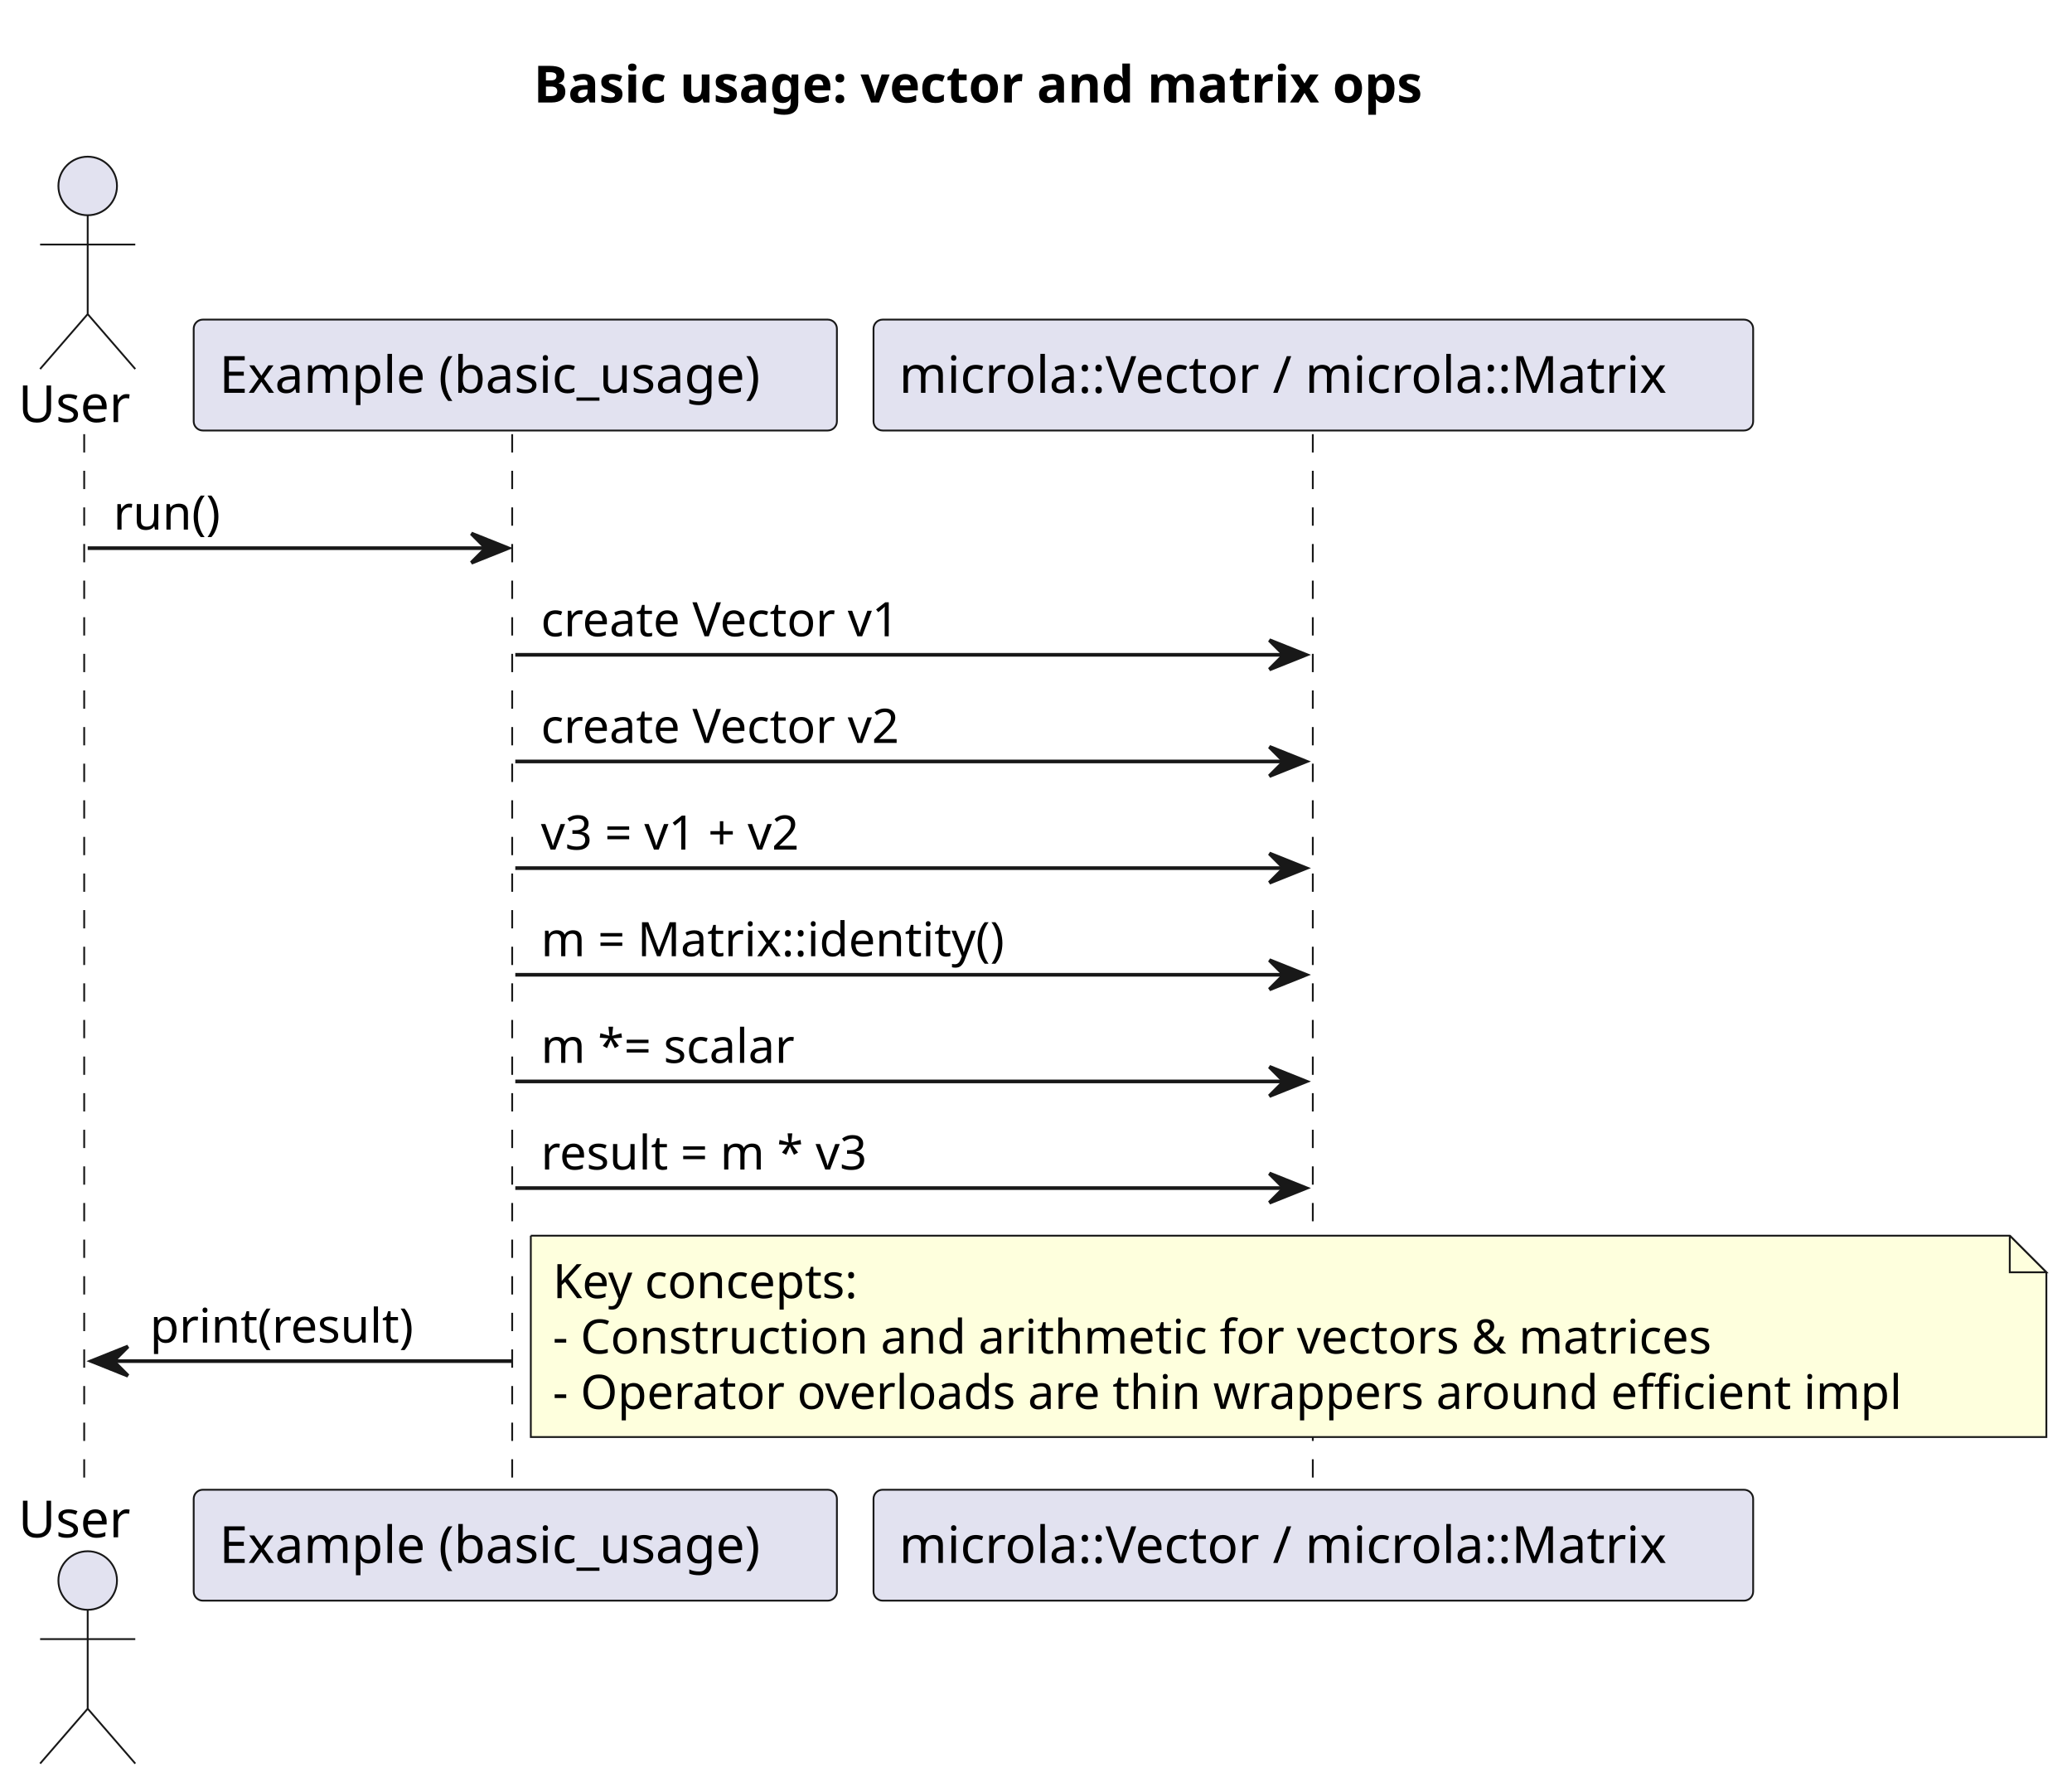
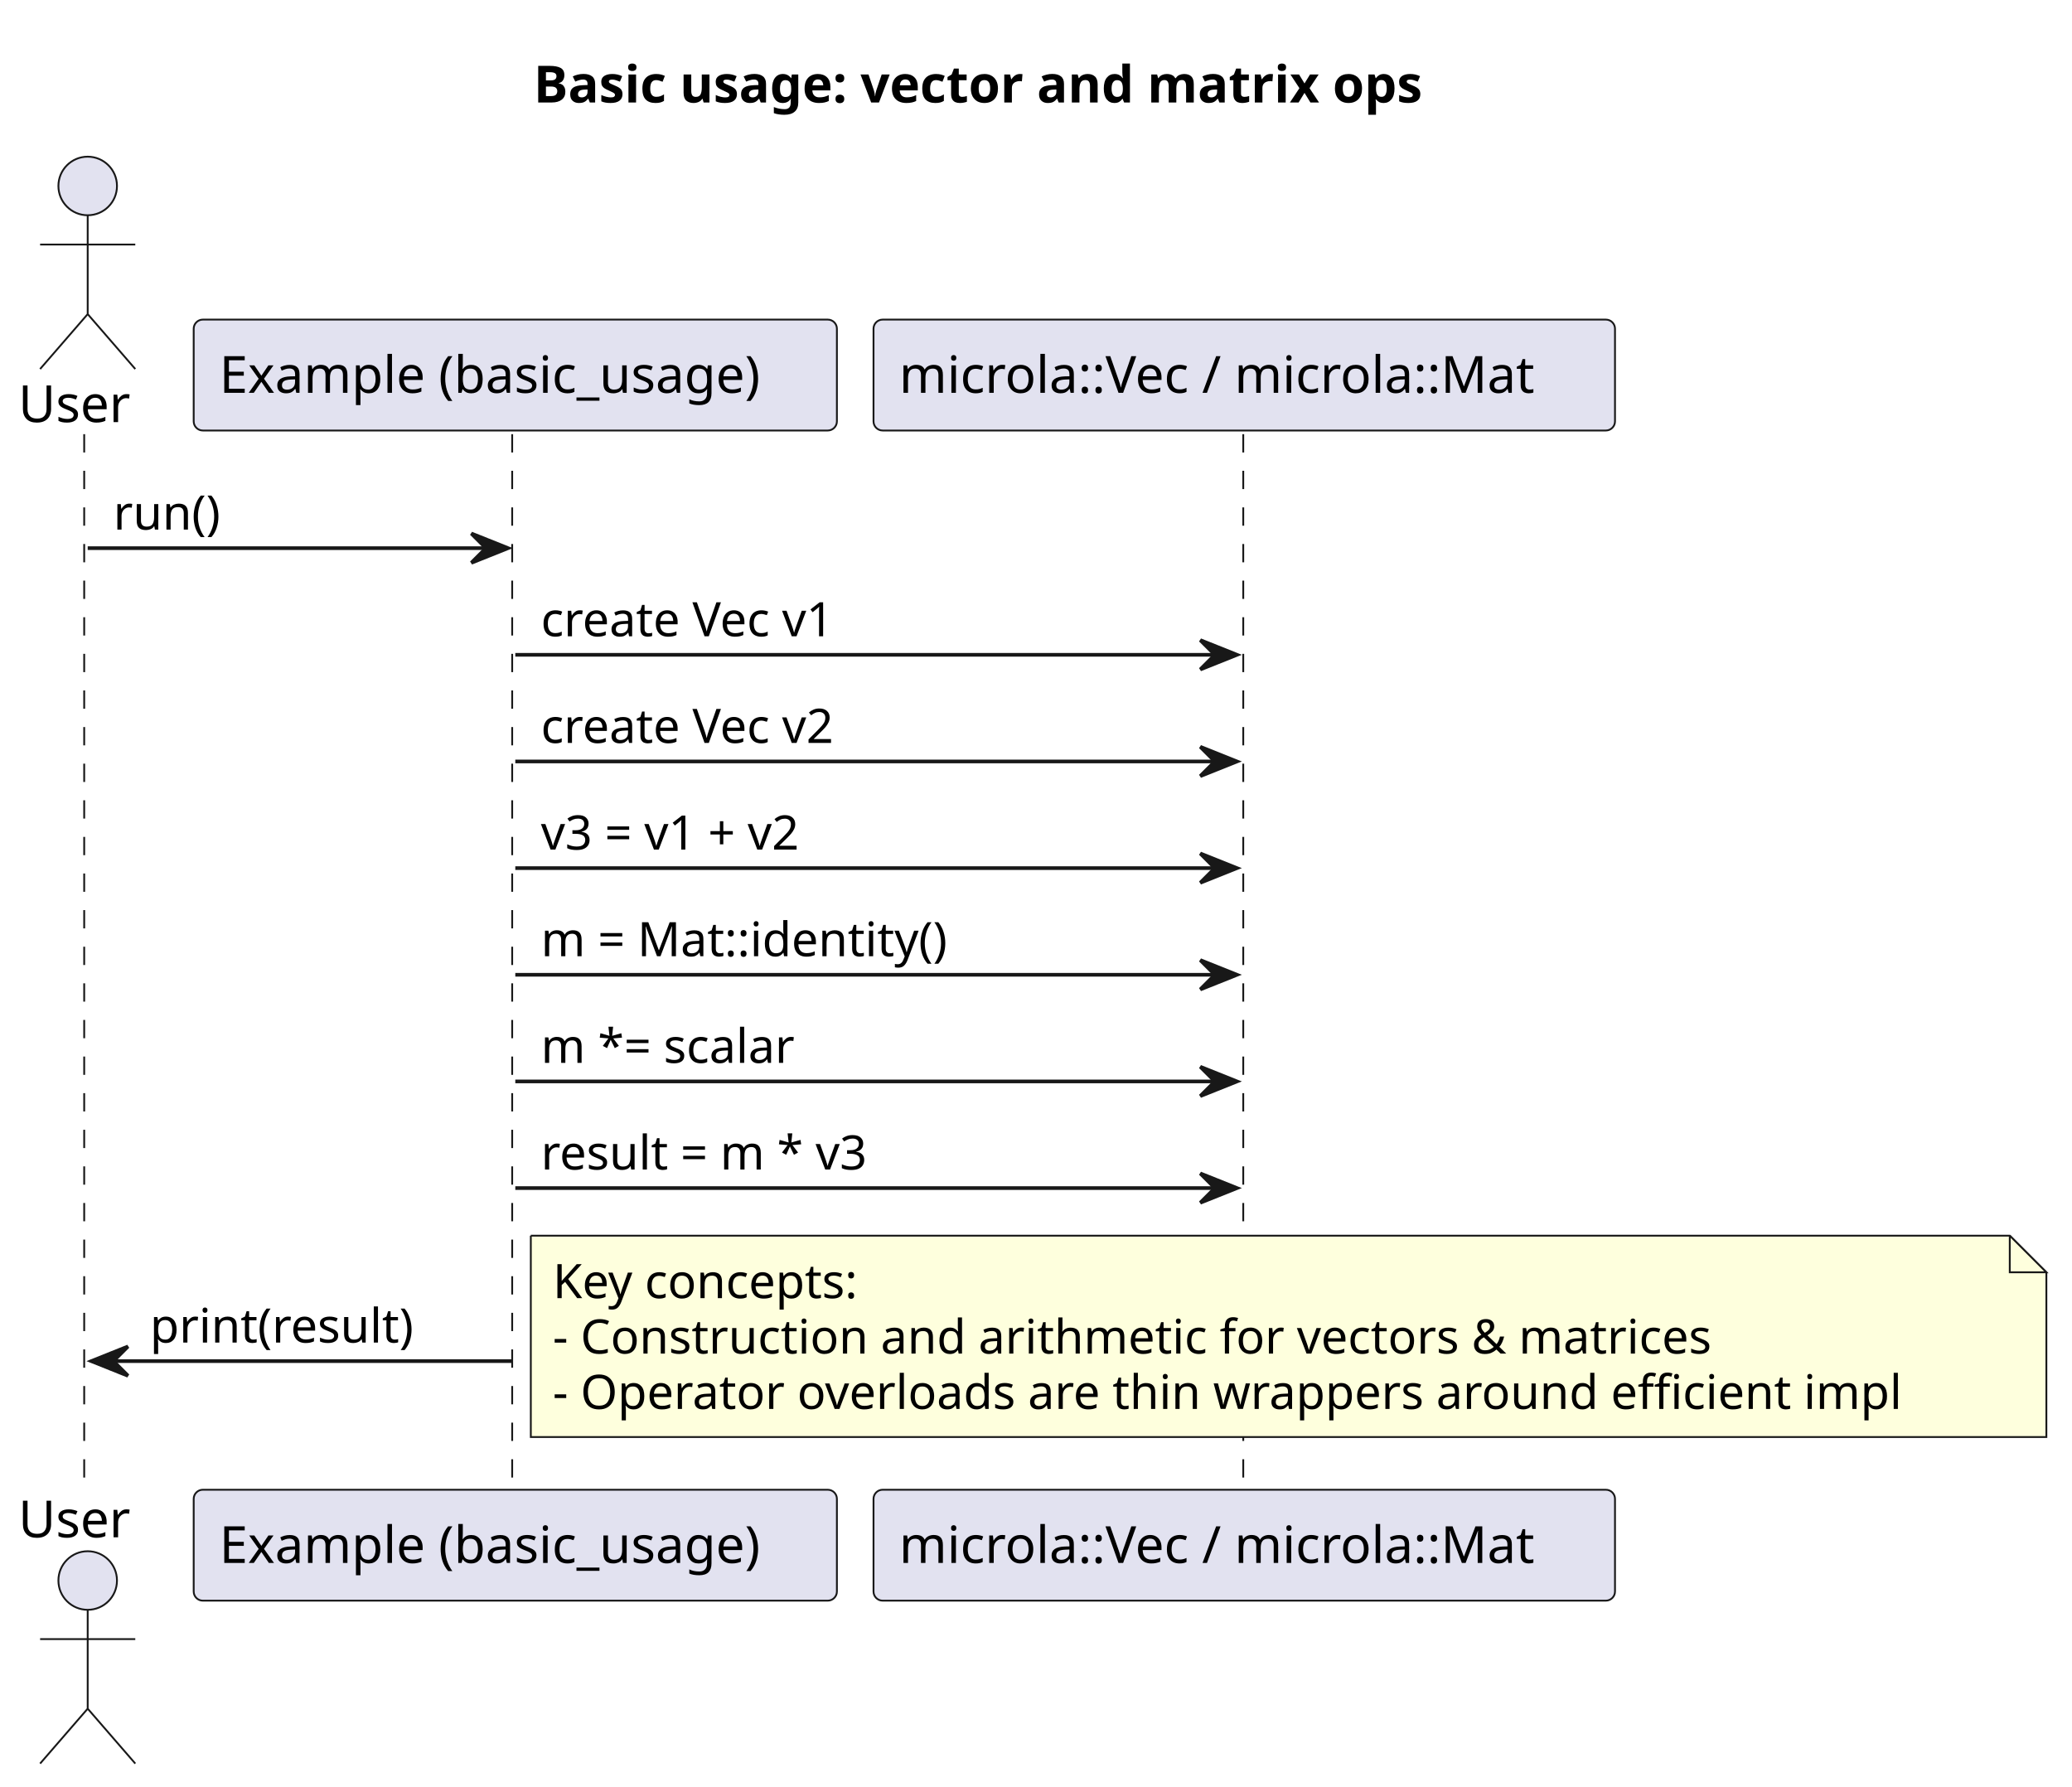
<svg xmlns="http://www.w3.org/2000/svg" contentStyleType="text/css" data-diagram-type="SEQUENCE" height="488px" preserveAspectRatio="none" style="width:566px;height:488px;background:#FFFFFF;" version="1.1" viewBox="0 0 566 488" width="566px" zoomAndPan="magnify">
  <defs />
  <g>
    <text fill="#000000" font-family="sans-serif" font-size="14" font-weight="bold" lengthAdjust="spacing" textLength="277.785" x="145.756" y="27.995">Basic usage: vector and matrix ops</text>
    <g>
      <rect fill="#000000" fill-opacity="0" height="289.328" width="8" x="19.955" y="118.594" />
      <line style="stroke:#181818;stroke-width:0.5;stroke-dasharray:5,5;" x1="23" x2="23" y1="118.594" y2="407.922" />
    </g>
    <g>
      <rect fill="#000000" fill-opacity="0" height="289.328" width="8" x="136.762" y="118.594" />
      <line style="stroke:#181818;stroke-width:0.5;stroke-dasharray:5,5;" x1="139.91" x2="139.91" y1="118.594" y2="407.922" />
    </g>
    <g>
-       <rect fill="#000000" fill-opacity="0" height="289.328" width="8" x="354.759" y="118.594" />
-       <line style="stroke:#181818;stroke-width:0.5;stroke-dasharray:5,5;" x1="358.614" x2="358.614" y1="118.594" y2="407.922" />
+       <rect fill="#000000" fill-opacity="0" height="289.328" width="8" x="335.889" y="118.594" />
+       <line style="stroke:#181818;stroke-width:0.5;stroke-dasharray:5,5;" x1="339.614" x2="339.614" y1="118.594" y2="407.922" />
    </g>
    <g class="participant participant-head" data-participant="Main">
      <text fill="#000000" font-family="sans-serif" font-size="14" lengthAdjust="spacing" textLength="31.91" x="5" y="115.292">User</text>
      <ellipse cx="23.955" cy="50.797" fill="#E2E2F0" rx="8" ry="8" style="stroke:#181818;stroke-width:0.5;" />
      <path d="M23.955,58.797 L23.955,85.797 M10.955,66.797 L36.955,66.797 M23.955,85.797 L10.955,100.797 M23.955,85.797 L36.955,100.797" fill="none" style="stroke:#181818;stroke-width:0.5;" />
    </g>
    <g class="participant participant-tail" data-participant="Main">
      <text fill="#000000" font-family="sans-serif" font-size="14" lengthAdjust="spacing" textLength="31.91" x="5" y="419.917">User</text>
      <ellipse cx="23.955" cy="431.719" fill="#E2E2F0" rx="8" ry="8" style="stroke:#181818;stroke-width:0.5;" />
      <path d="M23.955,439.719 L23.955,466.719 M10.955,447.719 L36.955,447.719 M23.955,466.719 L10.955,481.719 M23.955,466.719 L36.955,481.719" fill="none" style="stroke:#181818;stroke-width:0.5;" />
    </g>
    <g class="participant participant-head" data-participant="Example">
      <rect fill="#E2E2F0" height="30.297" rx="2.5" ry="2.5" style="stroke:#181818;stroke-width:0.5;" width="175.704" x="52.91" y="87.297" />
      <text fill="#000000" font-family="sans-serif" font-size="14" lengthAdjust="spacing" textLength="161.704" x="59.91" y="107.292">Example (basic_usage)</text>
    </g>
    <g class="participant participant-tail" data-participant="Example">
      <rect fill="#E2E2F0" height="30.297" rx="2.5" ry="2.5" style="stroke:#181818;stroke-width:0.5;" width="175.704" x="52.91" y="406.922" />
      <text fill="#000000" font-family="sans-serif" font-size="14" lengthAdjust="spacing" textLength="161.704" x="59.91" y="426.917">Example (basic_usage)</text>
    </g>
    <g class="participant participant-head" data-participant="Microla">
-       <rect fill="#E2E2F0" height="30.297" rx="2.5" ry="2.5" style="stroke:#181818;stroke-width:0.5;" width="240.29" x="238.614" y="87.297" />
-       <text fill="#000000" font-family="sans-serif" font-size="14" lengthAdjust="spacing" textLength="226.29" x="245.614" y="107.292">microla::Vector / microla::Matrix</text>
+       <rect fill="#E2E2F0" height="30.297" rx="2.5" ry="2.5" style="stroke:#181818;stroke-width:0.5;" width="202.549" x="238.614" y="87.297" />
+       <text fill="#000000" font-family="sans-serif" font-size="14" lengthAdjust="spacing" textLength="188.549" x="245.614" y="107.292">microla::Vec / microla::Mat</text>
    </g>
    <g class="participant participant-tail" data-participant="Microla">
-       <rect fill="#E2E2F0" height="30.297" rx="2.5" ry="2.5" style="stroke:#181818;stroke-width:0.5;" width="240.29" x="238.614" y="406.922" />
-       <text fill="#000000" font-family="sans-serif" font-size="14" lengthAdjust="spacing" textLength="226.29" x="245.614" y="426.917">microla::Vector / microla::Matrix</text>
+       <rect fill="#E2E2F0" height="30.297" rx="2.5" ry="2.5" style="stroke:#181818;stroke-width:0.5;" width="202.549" x="238.614" y="406.922" />
+       <text fill="#000000" font-family="sans-serif" font-size="14" lengthAdjust="spacing" textLength="188.549" x="245.614" y="426.917">microla::Vec / microla::Mat</text>
    </g>
    <g class="message" data-participant-1="Main" data-participant-2="Example">
      <polygon fill="#181818" points="128.762,145.727,138.762,149.727,128.762,153.727,132.762,149.727" style="stroke:#181818;stroke-width:1;" />
      <line style="stroke:#181818;stroke-width:1;" x1="23.955" x2="134.762" y1="149.727" y2="149.727" />
      <text fill="#000000" font-family="sans-serif" font-size="13" lengthAdjust="spacing" textLength="31.967" x="30.955" y="144.661">run()</text>
    </g>
    <g class="message" data-participant-1="Example" data-participant-2="Microla">
-       <polygon fill="#181818" points="346.759,174.859,356.759,178.859,346.759,182.859,350.759,178.859" style="stroke:#181818;stroke-width:1;" />
-       <line style="stroke:#181818;stroke-width:1;" x1="140.762" x2="352.759" y1="178.859" y2="178.859" />
-       <text fill="#000000" font-family="sans-serif" font-size="13" lengthAdjust="spacing" textLength="108.215" x="147.762" y="173.793">create Vector v1</text>
+       <polygon fill="#181818" points="327.889,174.859,337.889,178.859,327.889,182.859,331.889,178.859" style="stroke:#181818;stroke-width:1;" />
+       <line style="stroke:#181818;stroke-width:1;" x1="140.762" x2="333.889" y1="178.859" y2="178.859" />
+       <text fill="#000000" font-family="sans-serif" font-size="13" lengthAdjust="spacing" textLength="89.819" x="147.762" y="173.793">create Vec v1</text>
    </g>
    <g class="message" data-participant-1="Example" data-participant-2="Microla">
-       <polygon fill="#181818" points="346.759,203.992,356.759,207.992,346.759,211.992,350.759,207.992" style="stroke:#181818;stroke-width:1;" />
-       <line style="stroke:#181818;stroke-width:1;" x1="140.762" x2="352.759" y1="207.992" y2="207.992" />
-       <text fill="#000000" font-family="sans-serif" font-size="13" lengthAdjust="spacing" textLength="108.215" x="147.762" y="202.926">create Vector v2</text>
+       <polygon fill="#181818" points="327.889,203.992,337.889,207.992,327.889,211.992,331.889,207.992" style="stroke:#181818;stroke-width:1;" />
+       <line style="stroke:#181818;stroke-width:1;" x1="140.762" x2="333.889" y1="207.992" y2="207.992" />
+       <text fill="#000000" font-family="sans-serif" font-size="13" lengthAdjust="spacing" textLength="89.819" x="147.762" y="202.926">create Vec v2</text>
    </g>
    <g class="message" data-participant-1="Example" data-participant-2="Microla">
-       <polygon fill="#181818" points="346.759,233.125,356.759,237.125,346.759,241.125,350.759,237.125" style="stroke:#181818;stroke-width:1;" />
-       <line style="stroke:#181818;stroke-width:1;" x1="140.762" x2="352.759" y1="237.125" y2="237.125" />
+       <polygon fill="#181818" points="327.889,233.125,337.889,237.125,327.889,241.125,331.889,237.125" style="stroke:#181818;stroke-width:1;" />
+       <line style="stroke:#181818;stroke-width:1;" x1="140.762" x2="333.889" y1="237.125" y2="237.125" />
      <text fill="#000000" font-family="sans-serif" font-size="13" lengthAdjust="spacing" textLength="86.207" x="147.762" y="232.059">v3 = v1 + v2</text>
    </g>
    <g class="message" data-participant-1="Example" data-participant-2="Microla">
-       <polygon fill="#181818" points="346.759,262.258,356.759,266.258,346.759,270.258,350.759,266.258" style="stroke:#181818;stroke-width:1;" />
-       <line style="stroke:#181818;stroke-width:1;" x1="140.762" x2="352.759" y1="266.258" y2="266.258" />
-       <text fill="#000000" font-family="sans-serif" font-size="13" lengthAdjust="spacing" textLength="141.254" x="147.762" y="261.192">m = Matrix::identity()</text>
+       <polygon fill="#181818" points="327.889,262.258,337.889,266.258,327.889,270.258,331.889,266.258" style="stroke:#181818;stroke-width:1;" />
+       <line style="stroke:#181818;stroke-width:1;" x1="140.762" x2="333.889" y1="266.258" y2="266.258" />
+       <text fill="#000000" font-family="sans-serif" font-size="13" lengthAdjust="spacing" textLength="124.605" x="147.762" y="261.192">m = Mat::identity()</text>
    </g>
    <g class="message" data-participant-1="Example" data-participant-2="Microla">
-       <polygon fill="#181818" points="346.759,291.391,356.759,295.391,346.759,299.391,350.759,295.391" style="stroke:#181818;stroke-width:1;" />
-       <line style="stroke:#181818;stroke-width:1;" x1="140.762" x2="352.759" y1="295.391" y2="295.391" />
+       <polygon fill="#181818" points="327.889,291.391,337.889,295.391,327.889,299.391,331.889,295.391" style="stroke:#181818;stroke-width:1;" />
+       <line style="stroke:#181818;stroke-width:1;" x1="140.762" x2="333.889" y1="295.391" y2="295.391" />
      <text fill="#000000" font-family="sans-serif" font-size="13" lengthAdjust="spacing" textLength="77.13" x="147.762" y="290.325">m *= scalar</text>
    </g>
    <g class="message" data-participant-1="Example" data-participant-2="Microla">
-       <polygon fill="#181818" points="346.759,320.523,356.759,324.523,346.759,328.523,350.759,324.523" style="stroke:#181818;stroke-width:1;" />
-       <line style="stroke:#181818;stroke-width:1;" x1="140.762" x2="352.759" y1="324.523" y2="324.523" />
+       <polygon fill="#181818" points="327.889,320.523,337.889,324.523,327.889,328.523,331.889,324.523" style="stroke:#181818;stroke-width:1;" />
+       <line style="stroke:#181818;stroke-width:1;" x1="140.762" x2="333.889" y1="324.523" y2="324.523" />
      <text fill="#000000" font-family="sans-serif" font-size="13" lengthAdjust="spacing" textLength="99.614" x="147.762" y="319.457">result = m * v3</text>
    </g>
    <g class="message" data-participant-1="Example" data-participant-2="Main">
      <polygon fill="#181818" points="34.955,367.789,24.955,371.789,34.955,375.789,30.955,371.789" style="stroke:#181818;stroke-width:1;" />
      <line style="stroke:#181818;stroke-width:1;" x1="28.955" x2="139.762" y1="371.789" y2="371.789" />
      <text fill="#000000" font-family="sans-serif" font-size="13" lengthAdjust="spacing" textLength="77.752" x="40.955" y="366.723">print(result)</text>
    </g>
    <path d="M145,337.523 L145,392.523 L559,392.523 L559,347.523 L549,337.523 L145,337.523" fill="#FEFFDD" style="stroke:#181818;stroke-width:0.5;" />
    <path d="M549,337.523 L549,347.523 L559,347.523 L549,337.523" fill="#FEFFDD" style="stroke:#181818;stroke-width:0.5;" />
    <text fill="#000000" font-family="sans-serif" font-size="13" lengthAdjust="spacing" textLength="91.336" x="151" y="354.59">Key concepts:</text>
    <text fill="#000000" font-family="sans-serif" font-size="13" lengthAdjust="spacing" textLength="340.247" x="151" y="369.723">- Construction and arithmetic for vectors &amp; matrices</text>
    <text fill="#000000" font-family="sans-serif" font-size="13" lengthAdjust="spacing" textLength="393.536" x="151" y="384.856">- Operator overloads are thin wrappers around efficient impl</text>
  </g>
</svg>
